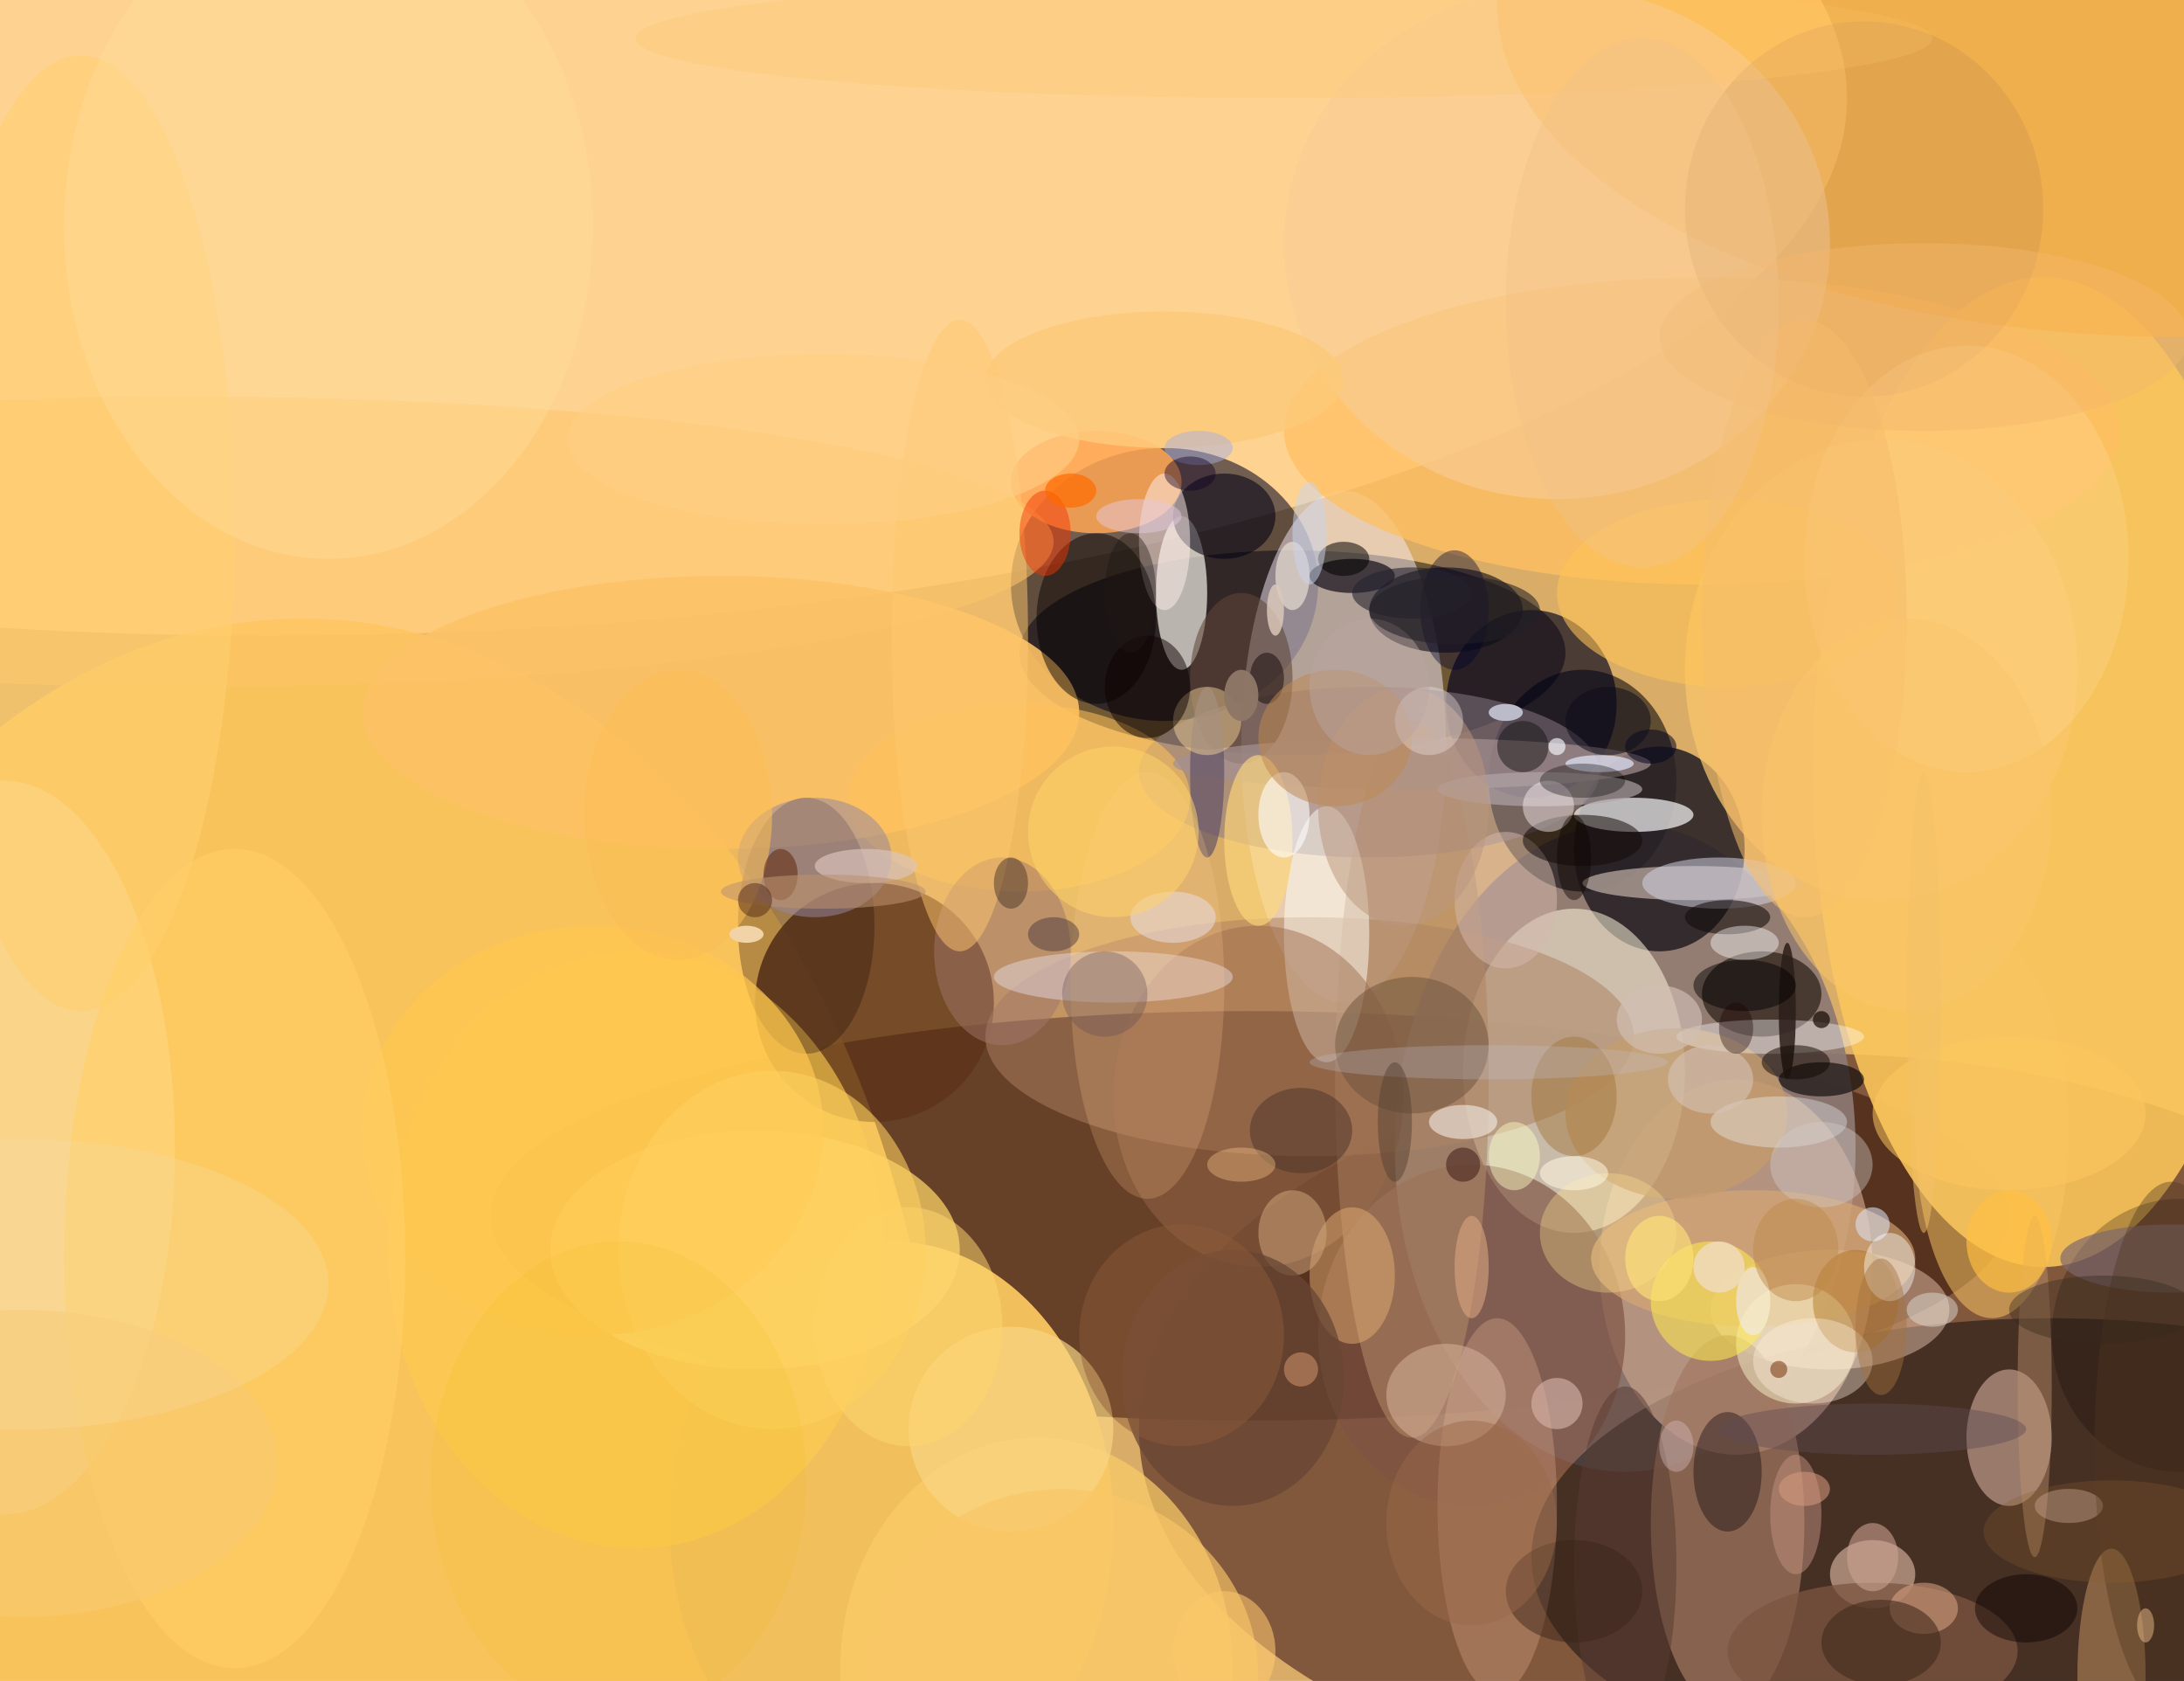
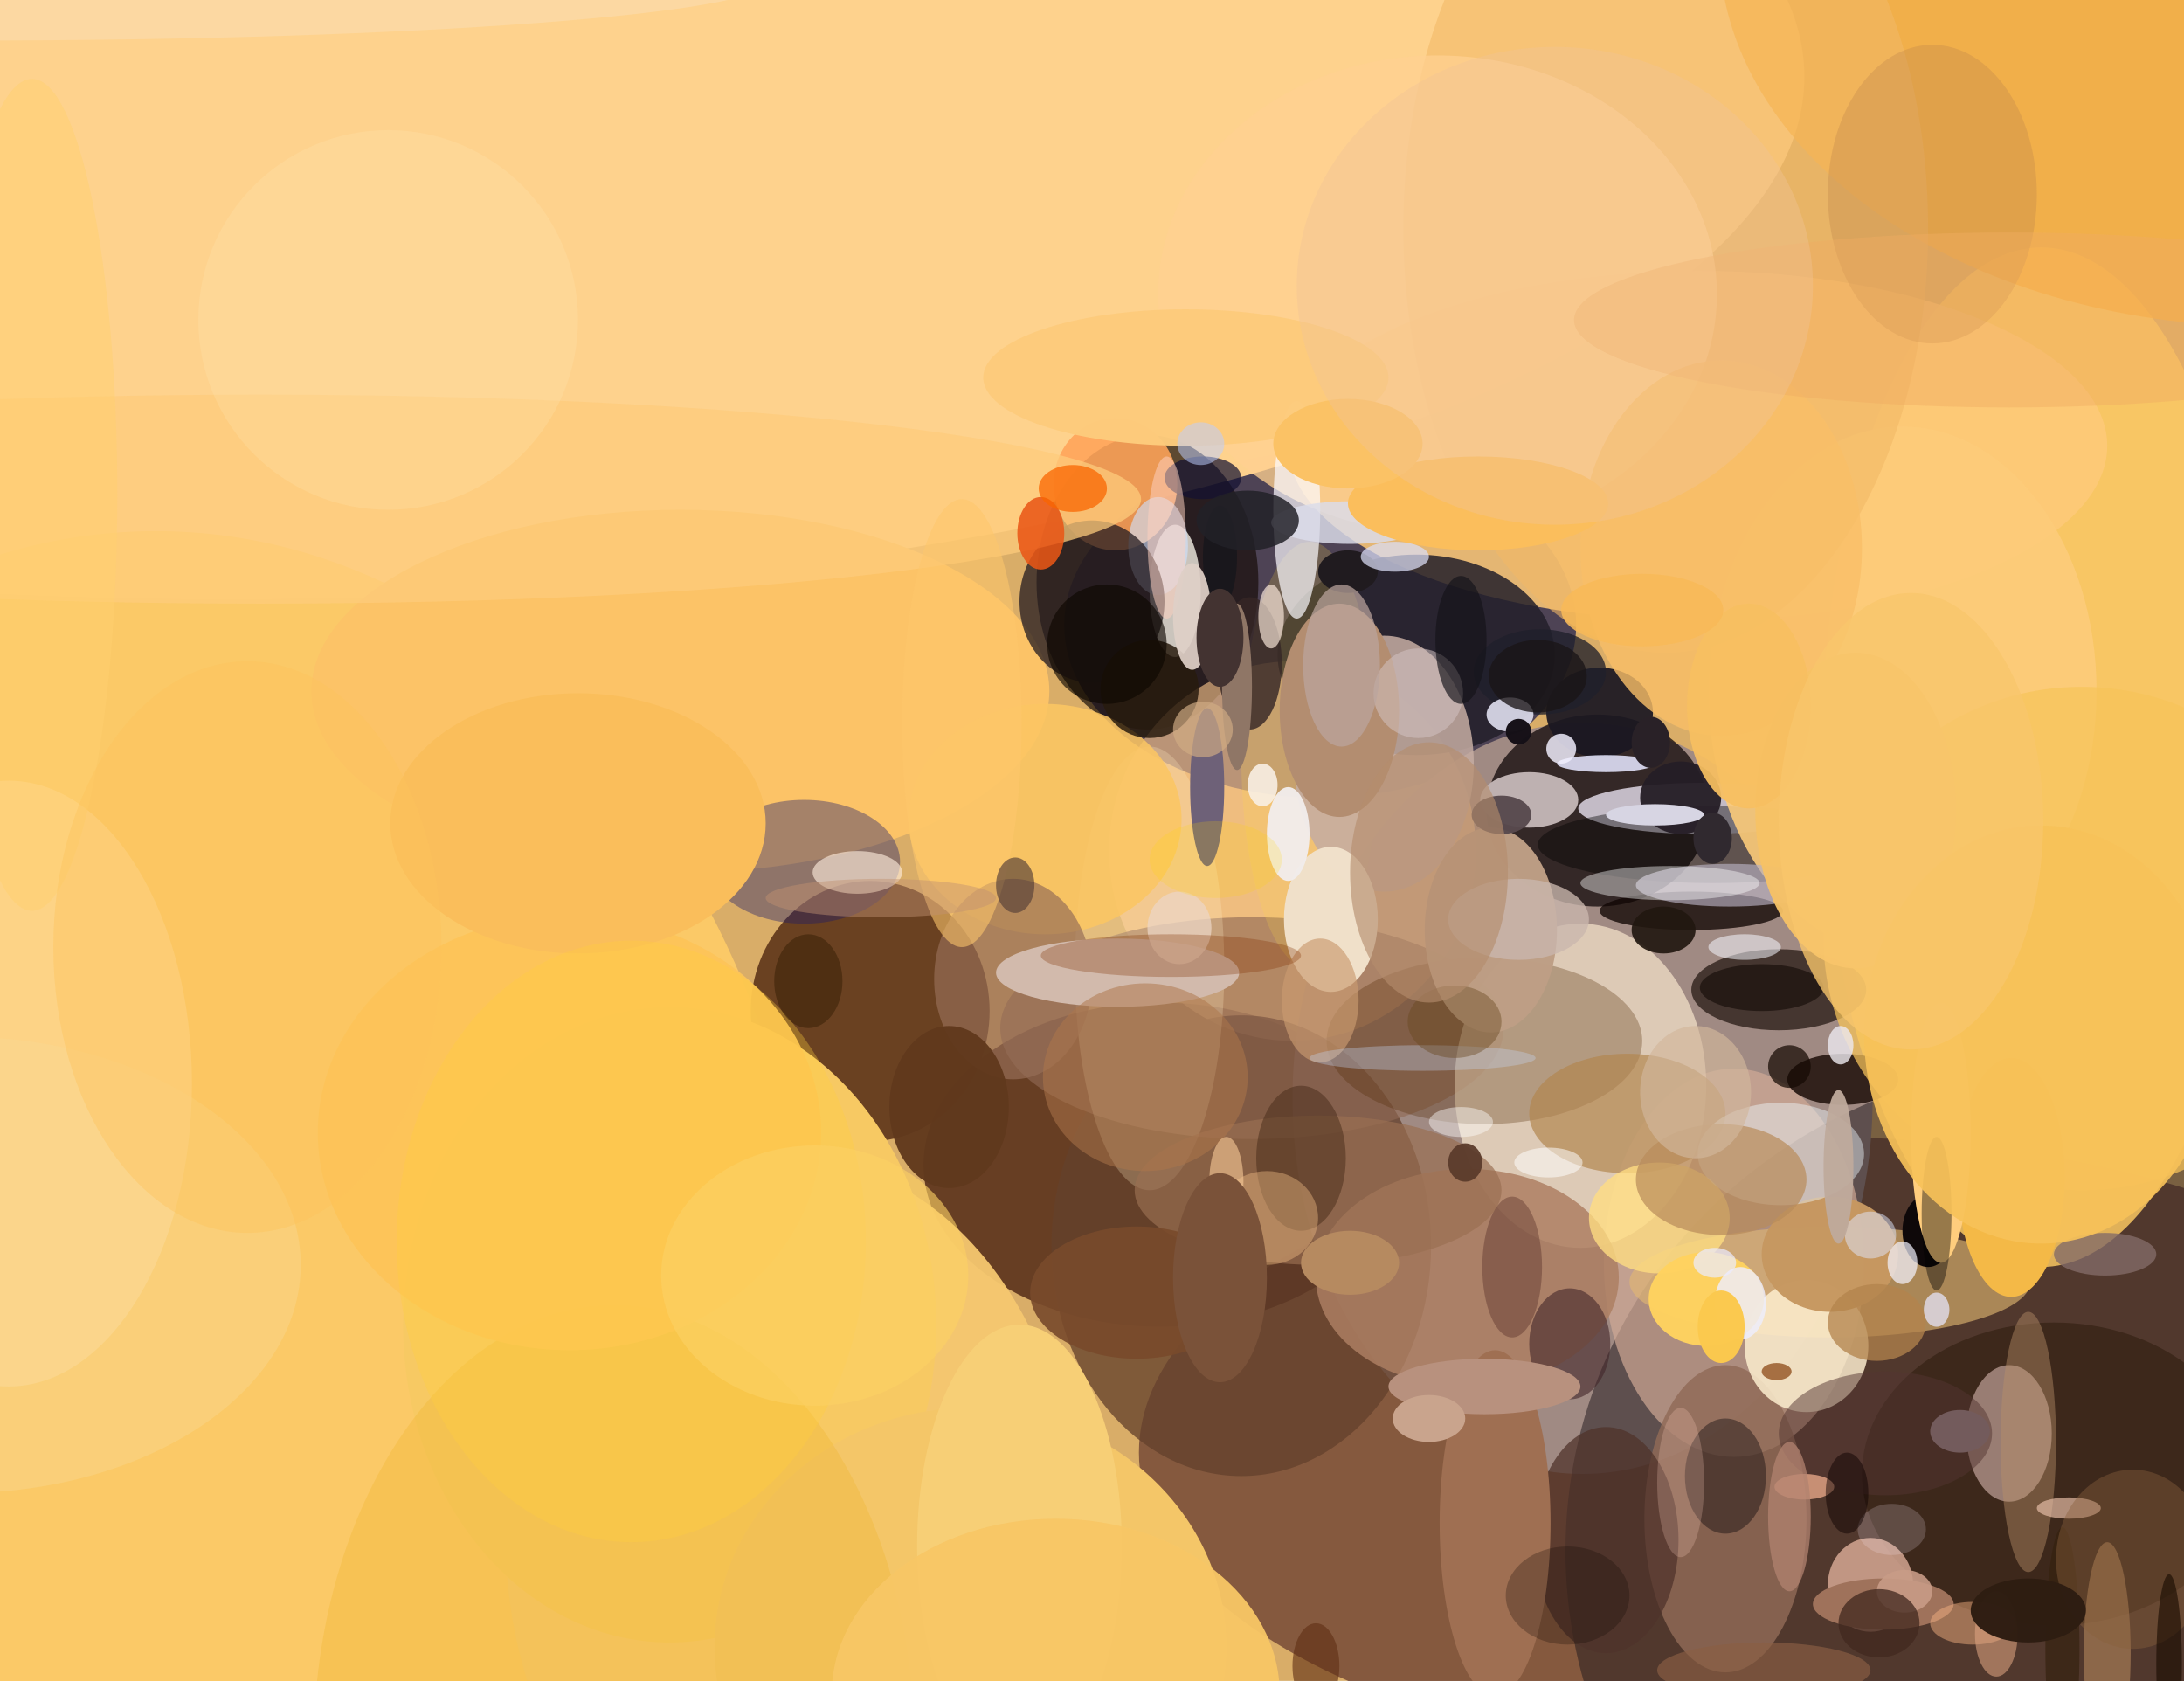
<svg xmlns="http://www.w3.org/2000/svg" width="1024" height="788" viewBox="0 0 256 197">
  <rect width="256" height="197" fill="#d9ad68" />
-   <ellipse cx="212.5" cy="167.5" rx="79" ry="44" fill="#461d20" fill-opacity="0.592" />
-   <ellipse cx="146.5" cy="142.5" rx="89" ry="24" fill="#4e2b1a" fill-opacity="0.831" />
-   <ellipse cx="151.5" cy="76.5" rx="32" ry="12" fill="#050100" fill-opacity="0.494" />
-   <ellipse cx="31.5" cy="11.5" rx="185" ry="63" fill="#fed392" fill-opacity="0.988" />
-   <ellipse cx="190.5" cy="134.5" rx="27" ry="38" fill="#8e7975" fill-opacity="0.918" />
-   <ellipse cx="35.5" cy="179.5" rx="75" ry="107" fill="#ffc65b" fill-opacity="0.851" />
-   <circle cx="102.5" cy="117.5" r="14" fill="#5d3318" fill-opacity="0.804" />
-   <ellipse cx="240.5" cy="182.5" rx="61" ry="28" fill="#000006" fill-opacity="0.463" />
-   <ellipse cx="239.5" cy="90.5" rx="27" ry="58" fill="#fac55b" fill-opacity="0.886" />
-   <ellipse cx="185.5" cy="91.5" rx="11" ry="13" fill="#000007" fill-opacity="0.561" />
-   <ellipse cx="136.5" cy="68.5" rx="18" ry="16" fill="#00001c" fill-opacity="0.553" />
-   <ellipse cx="157.5" cy="87.5" rx="12" ry="30" fill="#f5ecfa" fill-opacity="0.502" />
-   <ellipse cx="104.5" cy="178.5" rx="26" ry="33" fill="#f1bf5c" />
-   <ellipse cx="199.5" cy="50.5" rx="49" ry="18" fill="#fec062" fill-opacity="0.757" />
-   <ellipse cx="206.5" cy="116.5" rx="7" ry="5" fill="#180d05" fill-opacity="0.604" />
-   <ellipse cx="138.5" cy="69.5" rx="3" ry="9" fill="#fffdf2" fill-opacity="0.659" />
-   <ellipse cx="179.5" cy="82.5" rx="10" ry="11" fill="#00011d" fill-opacity="0.651" />
-   <ellipse cx="203.5" cy="148.5" rx="16" ry="22" fill="#c8a089" fill-opacity="0.69" />
-   <ellipse cx="84.5" cy="83.5" rx="42" ry="16" fill="#fcc164" fill-opacity="0.898" />
-   <ellipse cx="194.5" cy="99.5" rx="10" ry="12" fill="#261f25" fill-opacity="0.875" />
-   <ellipse cx="0.5" cy="134.5" rx="20" ry="43" fill="#fef0d2" fill-opacity="0.384" />
-   <ellipse cx="160.5" cy="90.5" rx="27" ry="10" fill="#897785" fill-opacity="0.529" />
-   <ellipse cx="255.5" cy="0.5" rx="80" ry="39" fill="#fdb03b" fill-opacity="0.608" />
-   <ellipse cx="184.5" cy="125.5" rx="13" ry="19" fill="#fff7dc" fill-opacity="0.541" />
-   <ellipse cx="172.5" cy="156.5" rx="18" ry="20" fill="#7d5243" fill-opacity="0.671" />
-   <ellipse cx="128.5" cy="56.5" rx="10" ry="6" fill="#ffa654" fill-opacity="0.847" />
-   <ellipse cx="74.5" cy="146.5" rx="29" ry="35" fill="#fdcc4d" fill-opacity="0.624" />
-   <ellipse cx="169.5" cy="71.5" rx="9" ry="5" fill="#0f0d16" fill-opacity="0.616" />
-   <ellipse cx="214.5" cy="153.5" rx="14" ry="7" fill="#f9d6be" fill-opacity="0.439" />
-   <ellipse cx="153.5" cy="121.5" rx="38" ry="14" fill="#ae8160" fill-opacity="0.525" />
-   <ellipse cx="235.5" cy="168.5" rx="5" ry="8" fill="#d7b3a1" fill-opacity="0.573" />
-   <ellipse cx="202.5" cy="178.5" rx="9" ry="22" fill="#a27760" fill-opacity="0.706" />
-   <ellipse cx="198.5" cy="103.5" rx="13" ry="2" fill="#c0afa5" fill-opacity="0.71" />
-   <ellipse cx="143.5" cy="60.5" rx="6" ry="5" fill="#000012" fill-opacity="0.569" />
-   <ellipse cx="121.5" cy="195.5" rx="23" ry="27" fill="#facb68" fill-opacity="0.722" />
-   <ellipse cx="191.5" cy="95.5" rx="7" ry="2" fill="#fffdff" fill-opacity="0.678" />
-   <ellipse cx="213.5" cy="126.5" rx="5" ry="2" fill="#000000" fill-opacity="0.592" />
-   <ellipse cx="255.5" cy="156.5" rx="15" ry="16" fill="#0c0400" fill-opacity="0.251" />
-   <ellipse cx="94.5" cy="108.5" rx="8" ry="15" fill="#1e070d" fill-opacity="0.298" />
-   <ellipse cx="233.5" cy="132.5" rx="9" ry="22" fill="#f8c562" fill-opacity="0.525" />
-   <ellipse cx="219.5" cy="184.5" rx="5" ry="4" fill="#ffd8bf" fill-opacity="0.506" />
-   <ellipse cx="88.5" cy="146.5" rx="24" ry="14" fill="#ffd769" fill-opacity="0.718" />
-   <ellipse cx="119.5" cy="93.5" rx="20" ry="11" fill="#ffc359" fill-opacity="0.545" />
-   <ellipse cx="158.5" cy="67.5" rx="5" ry="2" fill="#17131d" fill-opacity="0.725" />
-   <ellipse cx="220.5" cy="78.5" rx="23" ry="27" fill="#fbc66b" fill-opacity="0.722" />
-   <ellipse cx="165.5" cy="126.5" rx="9" ry="42" fill="#ae8765" fill-opacity="0.596" />
-   <ellipse cx="155.5" cy="109.5" rx="5" ry="15" fill="#fffff6" fill-opacity="0.498" />
-   <ellipse cx="136.5" cy="63.5" rx="3" ry="8" fill="#ffebea" fill-opacity="0.518" />
-   <ellipse cx="145.5" cy="79.5" rx="6" ry="10" fill="#5f4638" fill-opacity="0.569" />
-   <ellipse cx="22.5" cy="63.5" rx="101" ry="17" fill="#fec467" fill-opacity="0.537" />
-   <ellipse cx="175.5" cy="176.5" rx="7" ry="22" fill="#ffc7a5" fill-opacity="0.255" />
-   <ellipse cx="182.5" cy="28.5" rx="32" ry="30" fill="#f8cb94" fill-opacity="0.643" />
-   <ellipse cx="205.5" cy="147.5" rx="19" ry="8" fill="#d7a772" fill-opacity="0.651" />
-   <ellipse cx="165.5" cy="89.5" rx="28" ry="3" fill="#a39090" fill-opacity="0.71" />
-   <ellipse cx="117.5" cy="111.5" rx="8" ry="11" fill="#9f756a" fill-opacity="0.514" />
-   <ellipse cx="196.5" cy="130.5" rx="13" ry="10" fill="#c49c6d" fill-opacity="0.765" />
-   <circle cx="210.5" cy="157.5" r="7" fill="#ffffd5" fill-opacity="0.459" />
-   <ellipse cx="147.5" cy="128.5" rx="17" ry="20" fill="#9a6949" fill-opacity="0.467" />
-   <ellipse cx="130.5" cy="114.5" rx="14" ry="3" fill="#e7dbe2" fill-opacity="0.482" />
-   <ellipse cx="176.5" cy="105.5" rx="6" ry="8" fill="#d5b8ad" fill-opacity="0.518" />
-   <ellipse cx="180.5" cy="92.5" rx="12" ry="2" fill="#b1a5a8" fill-opacity="0.678" />
-   <ellipse cx="247.5" cy="196.5" rx="4" ry="15" fill="#b7885a" fill-opacity="0.58" />
-   <circle cx="118.5" cy="167.5" r="12" fill="#f8d584" fill-opacity="0.675" />
-   <circle cx="200.5" cy="152.5" r="7" fill="#ffec4e" fill-opacity="0.545" />
-   <ellipse cx="141.5" cy="90.5" rx="2" ry="10" fill="#605166" fill-opacity="0.678" />
-   <ellipse cx="219.5" cy="193.5" rx="17" ry="8" fill="#7b5540" fill-opacity="0.765" />
-   <ellipse cx="158.5" cy="149.5" rx="5" ry="8" fill="#e6b073" fill-opacity="0.478" />
-   <ellipse cx="134.5" cy="115.5" rx="9" ry="25" fill="#ffc78f" fill-opacity="0.216" />
-   <ellipse cx="169.5" cy="163.5" rx="7" ry="6" fill="#d9b59d" fill-opacity="0.525" />
-   <ellipse cx="217.5" cy="152.5" rx="5" ry="6" fill="#a5650a" fill-opacity="0.408" />
-   <ellipse cx="112.5" cy="74.5" rx="8" ry="37" fill="#ffc86e" fill-opacity="0.498" />
-   <ellipse cx="201.5" cy="103.5" rx="9" ry="3" fill="#d3d2e4" fill-opacity="0.537" />
-   <ellipse cx="106.5" cy="155.5" rx="11" ry="14" fill="#fdd66e" fill-opacity="0.529" />
-   <ellipse cx="147.5" cy="98.5" rx="4" ry="10" fill="#ffd87a" fill-opacity="0.639" />
-   <ellipse cx="95.5" cy="100.5" rx="9" ry="7" fill="#96879e" fill-opacity="0.533" />
-   <ellipse cx="171.5" cy="131.5" rx="4" ry="2" fill="#f7f4ee" fill-opacity="0.557" />
-   <ellipse cx="202.5" cy="172.5" rx="4" ry="7" fill="#211619" fill-opacity="0.467" />
-   <ellipse cx="128.5" cy="72.5" rx="7" ry="10" fill="#030000" fill-opacity="0.475" />
-   <ellipse cx="136.5" cy="44.5" rx="21" ry="8" fill="#fcca79" fill-opacity="0.843" />
-   <ellipse cx="185.5" cy="98.5" rx="7" ry="3" fill="#140a08" fill-opacity="0.529" />
-   <ellipse cx="9.5" cy="62.5" rx="18" ry="56" fill="#ffce70" fill-opacity="0.6" />
-   <ellipse cx="122.5" cy="62.5" rx="3" ry="5" fill="#f23500" fill-opacity="0.482" />
-   <ellipse cx="202.5" cy="69.5" rx="20" ry="11" fill="#ffc455" fill-opacity="0.576" />
-   <ellipse cx="202.5" cy="107.5" rx="5" ry="2" fill="#130b09" fill-opacity="0.569" />
-   <ellipse cx="238.5" cy="162.5" rx="2" ry="20" fill="#c19671" fill-opacity="0.431" />
-   <ellipse cx="69.5" cy="132.5" rx="27" ry="24" fill="#ffc74e" fill-opacity="0.694" />
-   <ellipse cx="151.5" cy="67.5" rx="2" ry="4" fill="#f1e4d8" fill-opacity="0.639" />
-   <ellipse cx="27.5" cy="147.5" rx="20" ry="48" fill="#fecf67" fill-opacity="0.608" />
-   <ellipse cx="208.5" cy="131.5" rx="8" ry="3" fill="#f2fdff" fill-opacity="0.345" />
-   <ellipse cx="164.5" cy="94.5" rx="10" ry="14" fill="#ba957e" fill-opacity="0.522" />
-   <ellipse cx="187.5" cy="89.5" rx="4" ry="1" fill="#e4e9ff" fill-opacity="0.686" />
-   <ellipse cx="151.5" cy="144.5" rx="4" ry="5" fill="#cea57c" fill-opacity="0.533" />
-   <ellipse cx="188.5" cy="144.5" rx="8" ry="7" fill="#ffe390" fill-opacity="0.337" />
-   <ellipse cx="90.5" cy="146.5" rx="18" ry="21" fill="#fdcf5f" fill-opacity="0.592" />
-   <ellipse cx="150.5" cy="95.5" rx="3" ry="5" fill="#ffffff" fill-opacity="0.588" />
-   <ellipse cx="144.5" cy="161.5" rx="13" ry="15" fill="#674633" fill-opacity="0.745" />
-   <ellipse cx="242.5" cy="176.5" rx="4" ry="2" fill="#dfbfb8" fill-opacity="0.431" />
-   <ellipse cx="218.5" cy="24.5" rx="21" ry="22" fill="#b48355" fill-opacity="0.216" />
-   <ellipse cx="190.5" cy="183.5" rx="6" ry="21" fill="#593b32" fill-opacity="0.525" />
-   <ellipse cx="152.5" cy="132.5" rx="6" ry="5" fill="#4f372c" fill-opacity="0.537" />
-   <ellipse cx="207.5" cy="121.5" rx="11" ry="2" fill="#ffffff" fill-opacity="0.38" />
-   <ellipse cx="209.5" cy="118.5" rx="1" ry="8" fill="#2b1e18" fill-opacity="0.859" />
-   <ellipse cx="204.5" cy="110.5" rx="4" ry="2" fill="#ffffff" fill-opacity="0.412" />
-   <circle cx="219.5" cy="143.5" r="2" fill="#dbe0ef" fill-opacity="0.58" />
-   <ellipse cx="38.5" cy="26.5" rx="31" ry="39" fill="#ffdc9b" fill-opacity="0.4" />
-   <ellipse cx="143.5" cy="193.5" rx="6" ry="7" fill="#ffc870" fill-opacity="0.569" />
-   <ellipse cx="237.5" cy="188.5" rx="6" ry="4" fill="#0d0400" fill-opacity="0.459" />
-   <ellipse cx="184.5" cy="128.5" rx="5" ry="7" fill="#a2753d" fill-opacity="0.471" />
-   <ellipse cx="210.5" cy="124.5" rx="4" ry="2" fill="#120803" fill-opacity="0.518" />
-   <circle cx="213.5" cy="119.5" r="1" fill="#0f0300" fill-opacity="0.675" />
-   <ellipse cx="225.5" cy="188.5" rx="4" ry="3" fill="#dea688" fill-opacity="0.541" />
-   <ellipse cx="220.5" cy="192.5" rx="7" ry="5" fill="#42291c" fill-opacity="0.588" />
-   <circle cx="141.5" cy="84.5" r="4" fill="#ffdf9f" fill-opacity="0.439" />
-   <ellipse cx="137.5" cy="107.5" rx="5" ry="3" fill="#e8d9df" fill-opacity="0.565" />
-   <ellipse cx="165.5" cy="122.5" rx="9" ry="8" fill="#69513a" fill-opacity="0.486" />
-   <ellipse cx="101.5" cy="101.5" rx="6" ry="2" fill="#dbc5be" fill-opacity="0.671" />
-   <circle cx="182.5" cy="164.5" r="3" fill="#d4b1a6" fill-opacity="0.643" />
-   <ellipse cx="134.5" cy="80.5" rx="5" ry="6" fill="#0d0200" fill-opacity="0.494" />
-   <circle cx="129.5" cy="116.5" r="5" fill="#604b53" fill-opacity="0.337" />
-   <ellipse cx="176.5" cy="83.5" rx="2" ry="1" fill="#bcbbc9" />
-   <ellipse cx="148.5" cy="79.5" rx="2" ry="3" fill="#0b0000" fill-opacity="0.459" />
-   <ellipse cx="213.5" cy="136.5" rx="6" ry="5" fill="#d1cbc9" fill-opacity="0.408" />
-   <ellipse cx="230.5" cy="65.5" rx="19" ry="25" fill="#ffdb9d" fill-opacity="0.29" />
-   <ellipse cx="211.5" cy="72.5" rx="12" ry="35" fill="#f6bd6b" fill-opacity="0.553" />
-   <ellipse cx="172.5" cy="148.5" rx="2" ry="6" fill="#dea883" fill-opacity="0.565" />
-   <ellipse cx="212.5" cy="159.5" rx="7" ry="5" fill="#fff1dd" fill-opacity="0.384" />
-   <ellipse cx="170.5" cy="71.5" rx="4" ry="7" fill="#00022d" fill-opacity="0.396" />
-   <ellipse cx="204.5" cy="115.5" rx="6" ry="3" fill="#000000" fill-opacity="0.471" />
-   <circle cx="181.5" cy="94.5" r="3" fill="#fff4f6" fill-opacity="0.447" />
-   <ellipse cx="193.5" cy="87.5" rx="3" ry="2" fill="#07071f" fill-opacity="0.549" />
-   <ellipse cx="185.5" cy="91.5" rx="5" ry="2" fill="#000000" fill-opacity="0.329" />
-   <ellipse cx="219.5" cy="167.5" rx="18" ry="3" fill="#604b51" fill-opacity="0.443" />
-   <ellipse cx="210.5" cy="177.5" rx="3" ry="7" fill="#be8f7d" fill-opacity="0.522" />
-   <ellipse cx="219.5" cy="182.5" rx="3" ry="4" fill="#cfa394" fill-opacity="0.576" />
-   <ellipse cx="156.5" cy="86.5" rx="9" ry="8" fill="#bf8850" fill-opacity="0.525" />
-   <ellipse cx="133.5" cy="60.5" rx="5" ry="2" fill="#e4cadf" fill-opacity="0.486" />
-   <ellipse cx="235.5" cy="145.5" rx="5" ry="6" fill="#febf41" fill-opacity="0.675" />
-   <ellipse cx="174.5" cy="124.5" rx="21" ry="2" fill="#c2c1d0" fill-opacity="0.271" />
-   <ellipse cx="138.5" cy="156.5" rx="12" ry="13" fill="#8d5a39" fill-opacity="0.467" />
-   <ellipse cx="221.5" cy="148.5" rx="3" ry="4" fill="#ffffff" fill-opacity="0.427" />
-   <ellipse cx="177.5" cy="135.5" rx="3" ry="4" fill="#ffffc6" fill-opacity="0.451" />
-   <circle cx="178.5" cy="87.5" r="3" fill="#151314" fill-opacity="0.486" />
-   <ellipse cx="205.5" cy="152.5" rx="2" ry="4" fill="#f0ecff" fill-opacity="0.561" />
-   <ellipse cx="200.5" cy="126.5" rx="5" ry="4" fill="#d6c2b5" fill-opacity="0.608" />
-   <circle cx="167.5" cy="84.5" r="4" fill="#e9dcd8" fill-opacity="0.408" />
-   <ellipse cx="254.5" cy="147.5" rx="13" ry="4" fill="#7d686d" fill-opacity="0.686" />
-   <ellipse cx="145.5" cy="136.5" rx="4" ry="2" fill="#f7c588" fill-opacity="0.392" />
-   <ellipse cx="188.5" cy="84.5" rx="5" ry="4" fill="#0d0d1b" fill-opacity="0.522" />
-   <ellipse cx="140.5" cy="52.5" rx="4" ry="2" fill="#a5ade5" fill-opacity="0.478" />
-   <ellipse cx="254.5" cy="169.5" rx="9" ry="31" fill="#4e3620" fill-opacity="0.396" />
-   <ellipse cx="246.5" cy="153.5" rx="11" ry="4" fill="#372a1f" fill-opacity="0.408" />
-   <ellipse cx="226.5" cy="153.5" rx="3" ry="2" fill="#dfded8" fill-opacity="0.478" />
-   <ellipse cx="72.5" cy="173.5" rx="22" ry="28" fill="#e4bc00" fill-opacity="0.11" />
-   <ellipse cx="157.5" cy="65.5" rx="3" ry="2" fill="#000000" fill-opacity="0.529" />
-   <ellipse cx="235.5" cy="130.5" rx="16" ry="9" fill="#fdc75d" fill-opacity="0.537" />
-   <ellipse cx="145.5" cy="81.5" rx="2" ry="3" fill="#8e7767" fill-opacity="0.976" />
-   <ellipse cx="2.5" cy="171.5" rx="30" ry="18" fill="#f7c96e" fill-opacity="0.678" />
-   <ellipse cx="2.5" cy="150.5" rx="36" ry="17" fill="#f6e0b4" fill-opacity="0.224" />
-   <ellipse cx="118.5" cy="103.5" rx="2" ry="3" fill="#4f3a2b" fill-opacity="0.51" />
-   <circle cx="182.5" cy="87.5" r="1" fill="#f7faff" fill-opacity="0.647" />
-   <circle cx="130.5" cy="97.5" r="10" fill="#ffd369" fill-opacity="0.525" />
-   <ellipse cx="194.5" cy="147.5" rx="4" ry="5" fill="#ffe277" fill-opacity="0.631" />
-   <ellipse cx="194.5" cy="119.5" rx="5" ry="4" fill="#d1bfb4" fill-opacity="0.655" />
-   <ellipse cx="96.5" cy="51.5" rx="30" ry="10" fill="#fece83" fill-opacity="0.627" />
-   <circle cx="201.5" cy="148.5" r="3" fill="#f0dbbf" fill-opacity="0.816" />
-   <ellipse cx="165.5" cy="69.5" rx="7" ry="3" fill="#252431" fill-opacity="0.6" />
-   <ellipse cx="79.5" cy="95.5" rx="11" ry="17" fill="#fcbe55" fill-opacity="0.569" />
-   <circle cx="152.5" cy="160.5" r="2" fill="#e19f76" fill-opacity="0.478" />
-   <ellipse cx="160.5" cy="80.5" rx="7" ry="8" fill="#bba4a3" fill-opacity="0.463" />
-   <ellipse cx="125.5" cy="57.5" rx="3" ry="2" fill="#fe6a00" fill-opacity="0.71" />
-   <ellipse cx="184.5" cy="186.5" rx="8" ry="6" fill="#3a251a" fill-opacity="0.475" />
-   <ellipse cx="91.5" cy="102.5" rx="2" ry="3" fill="#581e00" fill-opacity="0.486" />
-   <ellipse cx="150.5" cy="4.5" rx="76" ry="7" fill="#fac568" fill-opacity="0.255" />
-   <ellipse cx="210.5" cy="146.5" rx="5" ry="6" fill="#bd8a49" fill-opacity="0.475" />
-   <circle cx="171.5" cy="136.5" r="2" fill="#412119" fill-opacity="0.569" />
-   <ellipse cx="251.5" cy="190.5" rx="1" ry="2" fill="#ffcc99" fill-opacity="0.435" />
-   <ellipse cx="247.5" cy="179.5" rx="15" ry="6" fill="#895f31" fill-opacity="0.278" />
-   <ellipse cx="170.5" cy="71.5" rx="10" ry="4" fill="#221f27" fill-opacity="0.561" />
-   <ellipse cx="96.5" cy="104.5" rx="12" ry="2" fill="#bc906d" fill-opacity="0.569" />
-   <ellipse cx="225.5" cy="39.5" rx="31" ry="11" fill="#f3b66c" fill-opacity="0.427" />
-   <ellipse cx="203.5" cy="120.5" rx="2" ry="3" fill="#190000" fill-opacity="0.365" />
-   <ellipse cx="223.5" cy="95.5" rx="17" ry="23" fill="#f9c66a" fill-opacity="0.537" />
-   <ellipse cx="192.5" cy="35.5" rx="16" ry="31" fill="#f1c188" fill-opacity="0.408" />
-   <ellipse cx="139.5" cy="55.5" rx="3" ry="2" fill="#120228" fill-opacity="0.435" />
-   <ellipse cx="184.5" cy="137.5" rx="4" ry="2" fill="#fff8df" fill-opacity="0.541" />
-   <ellipse cx="153.5" cy="62.5" rx="2" ry="6" fill="#cbd4e9" fill-opacity="0.518" />
-   <ellipse cx="225.5" cy="117.5" rx="2" ry="27" fill="#f4c267" fill-opacity="0.498" />
-   <ellipse cx="196.5" cy="169.5" rx="2" ry="3" fill="#d2b7bb" fill-opacity="0.431" />
-   <ellipse cx="184.5" cy="100.5" rx="2" ry="5" fill="#0f0600" fill-opacity="0.447" />
-   <circle cx="208.5" cy="160.5" r="1" fill="#732a00" fill-opacity="0.518" />
-   <ellipse cx="211.5" cy="174.5" rx="3" ry="2" fill="#d5987c" fill-opacity="0.573" />
-   <ellipse cx="132.5" cy="69.5" rx="3" ry="7" fill="#1e1815" fill-opacity="0.404" />
-   <ellipse cx="123.5" cy="109.5" rx="3" ry="2" fill="#4b3a3f" fill-opacity="0.486" />
-   <circle cx="88.5" cy="105.5" r="2" fill="#481f13" fill-opacity="0.455" />
-   <ellipse cx="220.5" cy="155.5" rx="3" ry="8" fill="#a37341" fill-opacity="0.459" />
-   <ellipse cx="149.5" cy="71.5" rx="1" ry="3" fill="#dbc8ba" fill-opacity="0.835" />
-   <ellipse cx="172.5" cy="178.5" rx="10" ry="12" fill="#9a6949" fill-opacity="0.471" />
-   <ellipse cx="87.5" cy="109.5" rx="2" ry="1" fill="#f1d3a7" />
-   <ellipse cx="163.5" cy="131.5" rx="2" ry="7" fill="#523e32" fill-opacity="0.467" />
-   <ellipse cx="124.5" cy="196.5" rx="23" ry="22" fill="#f8c666" fill-opacity="0.655" />
+   <ellipse cx="212.75" cy="170.25" rx="79.25" ry="37" fill="#663b2f" fill-opacity="0.733" />
+   <ellipse cx="136" cy="136.5" rx="27.75" ry="19" fill="#2e0700" fill-opacity="0.663" />
+   <ellipse cx="154.75" cy="73.25" rx="30" ry="20.25" fill="#2a2850" fill-opacity="0.792" />
+   <ellipse cx="26.5" cy="9" rx="185" ry="61.25" fill="#fed28e" fill-opacity="0.996" />
+   <ellipse cx="185.5" cy="128.75" rx="34" ry="44" fill="#a08a83" />
+   <ellipse cx="18.25" cy="163" rx="78.25" ry="100.75" fill="#ffcc67" fill-opacity="0.898" />
+   <ellipse cx="102" cy="118.5" rx="14" ry="15.25" fill="#5b3117" fill-opacity="0.875" />
+   <ellipse cx="242.75" cy="181.75" rx="59.25" ry="57.25" fill="#21191d" fill-opacity="0.522" />
+   <ellipse cx="239.25" cy="88.75" rx="25.75" ry="59.75" fill="#ffcb63" fill-opacity="0.82" />
+   <ellipse cx="187.25" cy="95" rx="13" ry="11.25" fill="#180e0f" fill-opacity="0.788" />
+   <ellipse cx="203.25" cy="148" rx="15.25" ry="22.75" fill="#d1aa96" fill-opacity="0.682" />
+   <ellipse cx="134.5" cy="68.25" rx="13" ry="17.25" fill="#170d0a" fill-opacity="0.694" />
+   <ellipse cx="199" cy="52.25" rx="48" ry="20.5" fill="#fdc978" fill-opacity="0.855" />
+   <ellipse cx="151.5" cy="99.75" rx="21.5" ry="22.25" fill="#fbc68d" fill-opacity="0.62" />
+   <ellipse cx="92.75" cy="180" rx="33.5" ry="44.25" fill="#f5c86f" fill-opacity="0.945" />
+   <ellipse cx="145.5" cy="146" rx="22.25" ry="27" fill="#64402c" fill-opacity="0.765" />
+   <ellipse cx="137.75" cy="69.25" rx="3" ry="7.75" fill="#e9e5db" fill-opacity="0.835" />
+   <ellipse cx="208.5" cy="116" rx="10.25" ry="4.75" fill="#332620" fill-opacity="0.831" />
+   <ellipse cx="166" cy="76.75" rx="16.25" ry="11.75" fill="#221f2a" fill-opacity="0.851" />
+   <ellipse cx="79.75" cy="81" rx="43.25" ry="21.25" fill="#fcc367" />
+   <ellipse cx="214.5" cy="150.25" rx="23.5" ry="6.5" fill="#e2b872" fill-opacity="0.616" />
+   <ellipse cx="265.5" cy="-6.5" rx="64" ry="44.75" fill="#fab03d" fill-opacity="0.706" />
+   <ellipse cx="146.75" cy="120.5" rx="29.5" ry="13" fill="#906954" fill-opacity="0.631" />
+   <ellipse cx="1" cy="127" rx="21.5" ry="35.5" fill="#fdd997" fill-opacity="0.651" />
+   <ellipse cx="198.25" cy="106.75" rx="10.75" ry="2.25" fill="#100603" fill-opacity="0.776" />
+   <ellipse cx="78.5" cy="155.25" rx="31.25" ry="37.25" fill="#f7c963" />
+   <ellipse cx="185.25" cy="127.25" rx="14.75" ry="19" fill="#ffecd2" fill-opacity="0.647" />
+   <ellipse cx="130.75" cy="56.75" rx="7.25" ry="7.75" fill="#ffa359" fill-opacity="0.882" />
+   <ellipse cx="216" cy="126.5" rx="6.5" ry="3" fill="#32221c" />
+   <ellipse cx="199.5" cy="94.75" rx="14.5" ry="3" fill="#c3bbc6" />
+   <ellipse cx="200.75" cy="99" rx="20.5" ry="4.5" fill="#010000" fill-opacity="0.4" />
+   <ellipse cx="153.5" cy="88.5" rx="8" ry="25" fill="#ffdb43" fill-opacity="0.188" />
+   <ellipse cx="113.75" cy="193" rx="30" ry="28" fill="#f4c668" />
+   <ellipse cx="235.5" cy="168" rx="5" ry="8" fill="#ffd9d4" />
+   <ellipse cx="223" cy="81" rx="22.75" ry="31" fill="#fccb7a" fill-opacity="0.894" />
+   <ellipse cx="202.25" cy="178" rx="9.5" ry="18" fill="#906a57" fill-opacity="0.82" />
+   <ellipse cx="240.75" cy="172.75" rx="22.5" ry="17.75" fill="#271608" fill-opacity="0.471" />
+   <ellipse cx="162.25" cy="89.5" rx="10.5" ry="15" fill="#c4aca2" fill-opacity="0.859" />
+   <ellipse cx="195.25" cy="26.75" rx="30.75" ry="49.75" fill="#f1b965" fill-opacity="0.592" />
+   <ellipse cx="187.5" cy="83.5" rx="6.25" ry="5.25" fill="#1a1722" fill-opacity="0.925" />
+   <ellipse cx="172" cy="149.75" rx="17.75" ry="12.75" fill="#ad7f62" fill-opacity="0.839" />
+   <ellipse cx="134.75" cy="113.5" rx="8.75" ry="26" fill="#ffebc2" fill-opacity="0.255" />
+   <ellipse cx="219.25" cy="185.75" rx="5" ry="5.5" fill="#e5b49f" fill-opacity="0.753" />
+   <ellipse cx="211.75" cy="157.75" rx="7.25" ry="7.75" fill="#feefd0" fill-opacity="0.831" />
+   <ellipse cx="135.75" cy="64" rx="3.5" ry="5.75" fill="#cfe2ff" fill-opacity="0.608" />
+   <ellipse cx="94.25" cy="101" rx="11.25" ry="7.25" fill="#18196c" fill-opacity="0.38" />
+   <ellipse cx="122.5" cy="96" rx="16" ry="13.5" fill="#fbc662" fill-opacity="0.875" />
+   <ellipse cx="146.5" cy="77.75" rx="3.75" ry="7.75" fill="#352725" fill-opacity="0.812" />
+   <ellipse cx="128" cy="70.5" rx="8.5" ry="9.5" fill="#271e22" fill-opacity="0.761" />
+   <ellipse cx="30.5" cy="58.5" rx="103.25" ry="12.25" fill="#fecc7c" fill-opacity="0.737" />
+   <ellipse cx="118.75" cy="114.75" rx="9.25" ry="11.75" fill="#976d57" fill-opacity="0.686" />
+   <ellipse cx="168.5" cy="34.5" rx="32.75" ry="28" fill="#fed091" fill-opacity="0.769" />
+   <ellipse cx="202.75" cy="103.75" rx="11" ry="2.5" fill="#b7afc1" fill-opacity="0.655" />
+   <ellipse cx="141.5" cy="92.25" rx="2" ry="9.25" fill="#6e6178" />
+   <ellipse cx="244" cy="110" rx="30.25" ry="29.5" fill="#f6c45a" fill-opacity="0.725" />
+   <ellipse cx="174" cy="122" rx="18.5" ry="9.75" fill="#4f2800" fill-opacity="0.294" />
+   <ellipse cx="156" cy="107.75" rx="5.5" ry="8.5" fill="#f0e0ca" fill-opacity="0.996" />
+   <ellipse cx="149" cy="72.25" rx="1.5" ry="3.75" fill="#ffecdf" fill-opacity="0.659" />
+   <ellipse cx="188.25" cy="180.5" rx="8.5" ry="13.25" fill="#4f332a" fill-opacity="0.737" />
+   <ellipse cx="72" cy="205" rx="35.25" ry="52" fill="#eeb126" fill-opacity="0.282" />
+   <ellipse cx="214.5" cy="147" rx="8" ry="6.75" fill="#c69761" fill-opacity="0.984" />
+   <ellipse cx="184" cy="157.5" rx="4.75" ry="6.5" fill="#422529" fill-opacity="0.596" />
+   <ellipse cx="66.75" cy="132.75" rx="29.5" ry="25.5" fill="#fcc458" fill-opacity="0.933" />
+   <ellipse cx="190.75" cy="130.5" rx="11.5" ry="7" fill="#b3864f" fill-opacity="0.69" />
+   <ellipse cx="179.25" cy="93.75" rx="5.75" ry="3.25" fill="#beb1b1" />
+   <ellipse cx="188.25" cy="89.5" rx="5.75" ry="1" fill="#dfe1f8" fill-opacity="0.894" />
+   <ellipse cx="197" cy="93.5" rx="4.75" ry="4.25" fill="#251e26" fill-opacity="0.953" />
+   <ellipse cx="180.5" cy="78.75" rx="7.75" ry="5" fill="#201f2b" fill-opacity="0.776" />
+   <ellipse cx="154.5" cy="139.5" rx="21.5" ry="8.75" fill="#996f51" fill-opacity="0.678" />
+   <ellipse cx="194.5" cy="142.75" rx="8.25" ry="6.5" fill="#ffdd82" fill-opacity="0.78" />
+   <ellipse cx="237.75" cy="169" rx="3.25" ry="15.25" fill="#b88f6a" fill-opacity="0.439" />
+   <ellipse cx="131" cy="114" rx="14.25" ry="4" fill="#d2baac" />
+   <ellipse cx="202.25" cy="173" rx="4.75" ry="6.75" fill="#050006" fill-opacity="0.388" />
+   <ellipse cx="247" cy="193.75" rx="2.75" ry="13" fill="#af835a" fill-opacity="0.627" />
+   <ellipse cx="152" cy="59.75" rx="2.75" ry="12.75" fill="#fcfaff" fill-opacity="0.698" />
+   <ellipse cx="200" cy="152.25" rx="6.75" ry="5.5" fill="#ffd360" fill-opacity="0.961" />
+   <ellipse cx="194" cy="95.5" rx="5.75" ry="1.25" fill="#d7d5e3" />
+   <ellipse cx="175.25" cy="178.5" rx="6.5" ry="20.25" fill="#9f6f52" />
+   <ellipse cx="206.5" cy="115.75" rx="7.25" ry="2.75" fill="#221813" fill-opacity="0.871" />
+   <ellipse cx="133.25" cy="151.5" rx="12.5" ry="7.75" fill="#784a2b" fill-opacity="0.906" />
+   <ellipse cx="119.5" cy="181.25" rx="12" ry="26" fill="#f7cf76" />
+   <ellipse cx="174.75" cy="109" rx="7.75" ry="12" fill="#be9e85" fill-opacity="0.98" />
+   <ellipse cx="123.75" cy="198.5" rx="26.25" ry="20.5" fill="#f7c665" fill-opacity="0.949" />
+   <ellipse cx="177" cy="83.75" rx="2.75" ry="2" fill="#dad9e9" fill-opacity="0.925" />
+   <ellipse cx="235.75" cy="138" rx="6.25" ry="14" fill="#f4b947" />
+   <ellipse cx="220.75" cy="188" rx="8.25" ry="3" fill="#9f725b" />
+   <ellipse cx="201.75" cy="64.25" rx="16.5" ry="22" fill="#f9be67" fill-opacity="0.804" />
+   <ellipse cx="122" cy="62.5" rx="2.75" ry="4.25" fill="#e95616" fill-opacity="0.871" />
+   <ellipse cx="139" cy="44.25" rx="23.75" ry="8" fill="#fdcb7c" fill-opacity="0.976" />
+   <circle cx="183" cy="87.75" r="1.75" fill="#f0eefe" fill-opacity="0.835" />
+   <circle cx="209.75" cy="125" r="2.5" fill="#150b03" fill-opacity="0.722" />
+   <ellipse cx="195" cy="109" rx="3.75" ry="2.75" fill="#211710" fill-opacity="0.91" />
+   <ellipse cx="100.5" cy="102.25" rx="5.25" ry="2.5" fill="#ffeddd" fill-opacity="0.62" />
+   <ellipse cx="157" cy="83.25" rx="7" ry="12.5" fill="#b38d70" />
+   <ellipse cx="246.75" cy="147" rx="6" ry="2.5" fill="#846b67" fill-opacity="0.784" />
+   <ellipse cx="67.75" cy="96.5" rx="22" ry="15.25" fill="#fabe5b" />
+   <ellipse cx="242.5" cy="176.75" rx="3.75" ry="1.25" fill="#e4bca5" fill-opacity="0.694" />
+   <ellipse cx="208.75" cy="135.25" rx="9.75" ry="6" fill="#f0faff" fill-opacity="0.439" />
+   <ellipse cx="201.75" cy="138.25" rx="10" ry="6.5" fill="#b98b5a" fill-opacity="0.71" />
+   <ellipse cx="151" cy="97.75" rx="2.5" ry="5.5" fill="#f2edec" fill-opacity="0.961" />
+   <circle cx="134.75" cy="80.75" r="5.75" fill="#281b0e" fill-opacity="0.843" />
+   <ellipse cx="141" cy="56" rx="4.5" ry="2.5" fill="#131232" fill-opacity="0.71" />
+   <ellipse cx="152.5" cy="135.75" rx="5.25" ry="8.5" fill="#3f2514" fill-opacity="0.447" />
+   <ellipse cx="158.25" cy="61.25" rx="9.25" ry="2.5" fill="#dbdce9" fill-opacity="0.835" />
+   <ellipse cx="220" cy="155" rx="5.75" ry="4.5" fill="#b3834c" fill-opacity="0.761" />
+   <ellipse cx="173.25" cy="59" rx="15.25" ry="5.5" fill="#fbbe5c" />
+   <circle cx="45.5" cy="37.5" r="22.25" fill="#ffe7b1" fill-opacity="0.263" />
+   <ellipse cx="134.25" cy="126.25" rx="12" ry="11" fill="#ad774b" fill-opacity="0.525" />
+   <ellipse cx="227" cy="153.5" rx="1.5" ry="2" fill="#e4e3f7" fill-opacity="0.749" />
+   <ellipse cx="195.75" cy="103.5" rx="10.5" ry="2" fill="#fffffe" fill-opacity="0.412" />
+   <ellipse cx="3.75" cy="58" rx="10" ry="48.75" fill="#ffcf70" fill-opacity="0.506" />
+   <ellipse cx="204" cy="152.75" rx="3" ry="4.25" fill="#ededfd" fill-opacity="0.812" />
+   <ellipse cx="226" cy="144.25" rx="3" ry="4.25" fill="#0e0809" />
+   <ellipse cx="217.5" cy="95" rx="11.75" ry="18.5" fill="#f6c265" fill-opacity="0.949" />
+   <ellipse cx="226.5" cy="22.75" rx="12.25" ry="17.5" fill="#c3894c" fill-opacity="0.361" />
+   <ellipse cx="148.5" cy="142.75" rx="6" ry="5.5" fill="#f8c288" fill-opacity="0.396" />
+   <ellipse cx="241.75" cy="193.25" rx="2" ry="14.25" fill="#36220f" fill-opacity="0.698" />
+   <ellipse cx="112.75" cy="84.75" rx="7" ry="26.25" fill="#fdc66b" fill-opacity="0.58" />
+   <ellipse cx="143" cy="65.25" rx="2" ry="6" fill="#16161b" fill-opacity="0.765" />
+   <ellipse cx="221" cy="168" rx="12.5" ry="7.25" fill="#533631" fill-opacity="0.498" />
+   <ellipse cx="227.5" cy="132.75" rx="3.5" ry="15.25" fill="#ffcd7d" />
+   <ellipse cx="158" cy="67" rx="3.5" ry="2.5" fill="#201b1f" />
+   <ellipse cx="-4.75" cy="148.25" rx="40" ry="26.75" fill="#f7d893" fill-opacity="0.412" />
+   <ellipse cx="136.75" cy="63" rx="2.25" ry="9.5" fill="#fdd0bf" fill-opacity="0.529" />
+   <ellipse cx="177.25" cy="148.5" rx="3.5" ry="8.25" fill="#441d18" fill-opacity="0.333" />
+   <ellipse cx="215.75" cy="122.5" rx="1.5" ry="2.25" fill="#ece8ee" fill-opacity="0.804" />
+   <ellipse cx="211.5" cy="174.25" rx="3.5" ry="1.5" fill="#f2af8f" fill-opacity="0.729" />
+   <ellipse cx="145" cy="80.5" rx="1.75" ry="9.75" fill="#8f7666" />
+   <ellipse cx="125.75" cy="57.25" rx="4" ry="2.75" fill="#f96600" fill-opacity="0.741" />
+   <ellipse cx="74" cy="145.5" rx="27.5" ry="35.25" fill="#ffcf3b" fill-opacity="0.325" />
+   <ellipse cx="235.5" cy="37.5" rx="51" ry="10.25" fill="#f0ad61" fill-opacity="0.443" />
+   <ellipse cx="154.75" cy="117.25" rx="4.5" ry="7.25" fill="#ca9b70" fill-opacity="0.655" />
+   <ellipse cx="231.25" cy="190.25" rx="5" ry="2.5" fill="#f7b383" fill-opacity="0.471" />
+   <ellipse cx="111.25" cy="129.75" rx="7" ry="9.5" fill="#60391d" fill-opacity="0.957" />
+   <ellipse cx="227" cy="142.25" rx="1.75" ry="9" fill="#000000" fill-opacity="0.408" />
+   <ellipse cx="143.75" cy="138.5" rx="2" ry="5.25" fill="#ffd09c" fill-opacity="0.573" />
+   <ellipse cx="95.5" cy="149.5" rx="18" ry="15.25" fill="#fcd163" fill-opacity="0.624" />
+   <ellipse cx="219.25" cy="144.75" rx="3" ry="2.75" fill="#e0e8ff" fill-opacity="0.502" />
+   <ellipse cx="198.75" cy="128" rx="6.5" ry="7.75" fill="#d1b69b" fill-opacity="0.663" />
+   <ellipse cx="200.75" cy="98.25" rx="2.25" ry="3" fill="#30292f" />
+   <ellipse cx="174" cy="162.5" rx="11.25" ry="3.25" fill="#b8917e" />
+   <circle cx="166.25" cy="81.25" r="5.25" fill="#d3c2c2" fill-opacity="0.541" />
+   <ellipse cx="29" cy="111" rx="22.75" ry="33.5" fill="#fcc35a" fill-opacity="0.412" />
+   <ellipse cx="205" cy="82.75" rx="7.25" ry="12" fill="#f8c061" fill-opacity="0.922" />
+   <ellipse cx="221.75" cy="179.25" rx="4" ry="3" fill="#fff0ff" fill-opacity="0.18" />
+   <ellipse cx="234" cy="191.5" rx="2.5" ry="5" fill="#dea480" fill-opacity="0.569" />
+   <ellipse cx="171.25" cy="75" rx="3" ry="7.5" fill="#151319" fill-opacity="0.663" />
+   <ellipse cx="250" cy="182.75" rx="9" ry="10.5" fill="#89603c" fill-opacity="0.42" />
+   <ellipse cx="223" cy="148" rx="1.75" ry="2.5" fill="#f3f3ff" fill-opacity="0.702" />
+   <ellipse cx="163.5" cy="65.25" rx="4" ry="1.75" fill="#daddf6" fill-opacity="0.722" />
+   <ellipse cx="138.25" cy="108.75" rx="3.75" ry="4.25" fill="#ecd6c5" fill-opacity="0.725" />
+   <ellipse cx="103.25" cy="105.25" rx="13.5" ry="2.25" fill="#c19271" fill-opacity="0.463" />
+   <ellipse cx="139.75" cy="72.25" rx="2.25" ry="6.25" fill="#dfd0c7" fill-opacity="0.922" />
+   <ellipse cx="201" cy="148" rx="2.5" ry="1.75" fill="#ebebff" fill-opacity="0.71" />
+   <ellipse cx="254.25" cy="195" rx="1.5" ry="10.5" fill="#1b0e03" fill-opacity="0.639" />
+   <ellipse cx="171.25" cy="131.5" rx="3.75" ry="1.75" fill="#ffffff" fill-opacity="0.427" />
+   <ellipse cx="143" cy="74.75" rx="2.75" ry="5.75" fill="#433331" />
+   <ellipse cx="204.5" cy="111" rx="4.25" ry="1.5" fill="#f5f8ff" fill-opacity="0.537" />
+   <ellipse cx="143" cy="149.75" rx="5.5" ry="12.25" fill="#7a5239" />
+   <ellipse cx="181.5" cy="136.25" rx="4" ry="1.75" fill="#ffffff" fill-opacity="0.522" />
+   <ellipse cx="166.75" cy="124" rx="13.25" ry="1.5" fill="#c5d6f5" fill-opacity="0.337" />
+   <circle cx="129.75" cy="75.5" r="7" fill="#0e0700" fill-opacity="0.635" />
+   <ellipse cx="158" cy="52" rx="8.75" ry="5.25" fill="#fbc265" />
+   <ellipse cx="170.5" cy="119.75" rx="5.5" ry="4.25" fill="#67461e" fill-opacity="0.416" />
+   <ellipse cx="157.25" cy="78" rx="4.5" ry="9.5" fill="#baa59e" fill-opacity="0.718" />
+   <ellipse cx="201.75" cy="155.5" rx="2.75" ry="4.25" fill="#fbc84e" fill-opacity="0.992" />
+   <ellipse cx="178" cy="107.75" rx="8.25" ry="4.75" fill="#cab6ad" fill-opacity="0.784" />
+   <ellipse cx="197" cy="173.75" rx="2.75" ry="8.75" fill="#ffd3c2" fill-opacity="0.231" />
+   <ellipse cx="193.5" cy="87" rx="2.25" ry="3" fill="#292127" />
+   <ellipse cx="146.25" cy="61" rx="6" ry="3.5" fill="#222128" fill-opacity="0.843" />
+   <ellipse cx="183.75" cy="187" rx="7.25" ry="5.75" fill="#0f0501" fill-opacity="0.259" />
+   <ellipse cx="141" cy="85.5" rx="3.5" ry="3.25" fill="#d0ab84" fill-opacity="0.678" />
+   <ellipse cx="158.25" cy="148" rx="5.75" ry="3.75" fill="#b68a60" />
+   <ellipse cx="239.25" cy="121.25" rx="20.75" ry="24.5" fill="#f7c159" fill-opacity="0.914" />
+   <ellipse cx="206.75" cy="195.75" rx="12.5" ry="3.25" fill="#8a5e43" fill-opacity="0.671" />
+   <circle cx="178" cy="85.75" r="1.5" fill="#151017" fill-opacity="0.984" />
+   <ellipse cx="140.75" cy="52" rx="2.75" ry="2.5" fill="#bdcdff" fill-opacity="0.525" />
+   <ellipse cx="137.25" cy="112" rx="15.25" ry="2.5" fill="#823200" fill-opacity="0.298" />
+   <ellipse cx="119" cy="103.75" rx="2.25" ry="3.25" fill="#574038" fill-opacity="0.663" />
+   <ellipse cx="176" cy="95.5" rx="3.5" ry="2.25" fill="#584a4e" fill-opacity="0.965" />
+   <ellipse cx="167.5" cy="166.25" rx="4.25" ry="2.75" fill="#c9a48d" />
+   <ellipse cx="180.25" cy="79.25" rx="5.75" ry="4.25" fill="#1a1517" fill-opacity="0.776" />
+   <ellipse cx="215.5" cy="136.75" rx="1.75" ry="9" fill="#bfa99c" fill-opacity="0.949" />
+   <ellipse cx="-3.25" cy="-2.25" rx="93.5" ry="7" fill="#fcd8a2" />
+   <ellipse cx="223.25" cy="186.5" rx="3.25" ry="2.5" fill="#c79b86" fill-opacity="0.902" />
+   <ellipse cx="192.5" cy="71.5" rx="9.5" ry="4.25" fill="#f8ba58" fill-opacity="0.878" />
+   <ellipse cx="148" cy="92" rx="1.75" ry="2.5" fill="#f9f0e6" fill-opacity="0.882" />
+   <ellipse cx="171.75" cy="136.25" rx="2" ry="2.25" fill="#5a3b2b" fill-opacity="0.941" />
+   <ellipse cx="220.25" cy="190.25" rx="4.75" ry="4" fill="#42291f" fill-opacity="0.753" />
+   <ellipse cx="208.25" cy="160.75" rx="1.75" ry="1" fill="#823903" fill-opacity="0.671" />
+   <ellipse cx="224" cy="96.25" rx="15.5" ry="26.75" fill="#f8c66b" fill-opacity="0.784" />
+   <ellipse cx="216.5" cy="175" rx="2.5" ry="4.75" fill="#0e0200" fill-opacity="0.482" />
+   <ellipse cx="167.5" cy="102.25" rx="9.25" ry="15.25" fill="#b48c6d" fill-opacity="0.627" />
+   <ellipse cx="209.75" cy="177.75" rx="2.5" ry="8.75" fill="#b1826f" fill-opacity="0.757" />
+   <ellipse cx="182.25" cy="33.5" rx="30.25" ry="28" fill="#f1c496" fill-opacity="0.396" />
+   <ellipse cx="229.75" cy="167.75" rx="3.5" ry="2.5" fill="#735b5c" />
+   <ellipse cx="154.25" cy="195.25" rx="2.75" ry="5" fill="#603015" fill-opacity="0.616" />
+   <ellipse cx="94.75" cy="115" rx="4" ry="5.5" fill="#392107" fill-opacity="0.541" />
+   <ellipse cx="237.75" cy="188.75" rx="6.75" ry="3.75" fill="#2e1d12" fill-opacity="0.984" />
+   <ellipse cx="142.5" cy="100.75" rx="7.75" ry="4.5" fill="#ffd400" fill-opacity="0.188" />
</svg>
